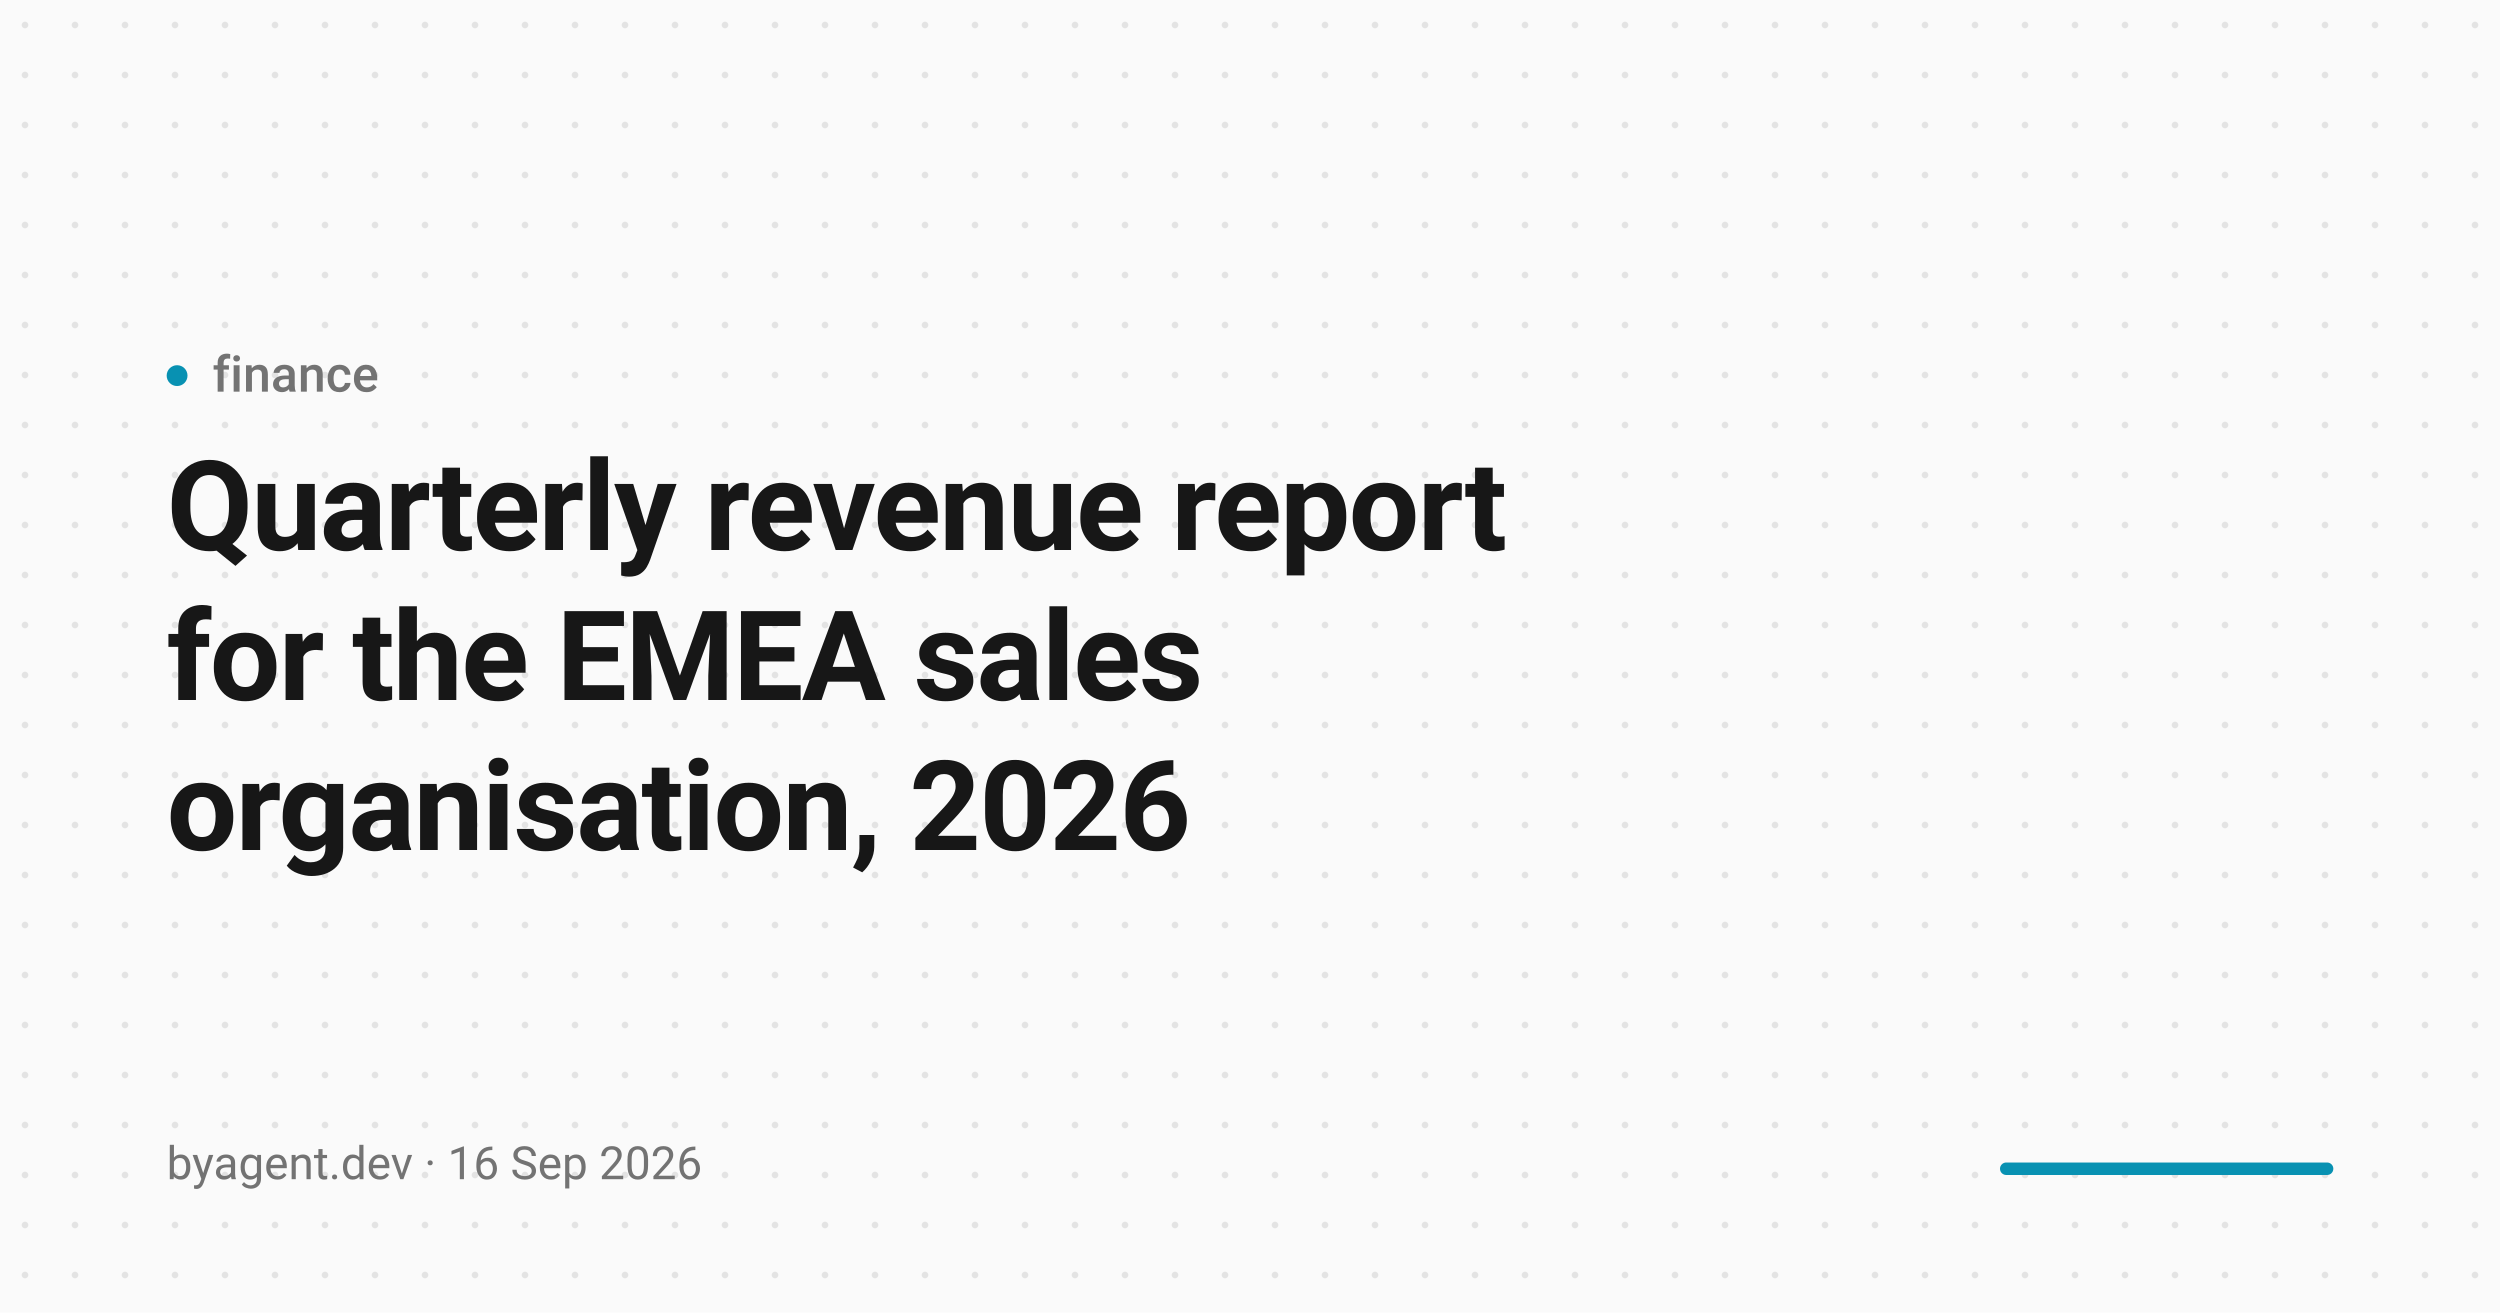
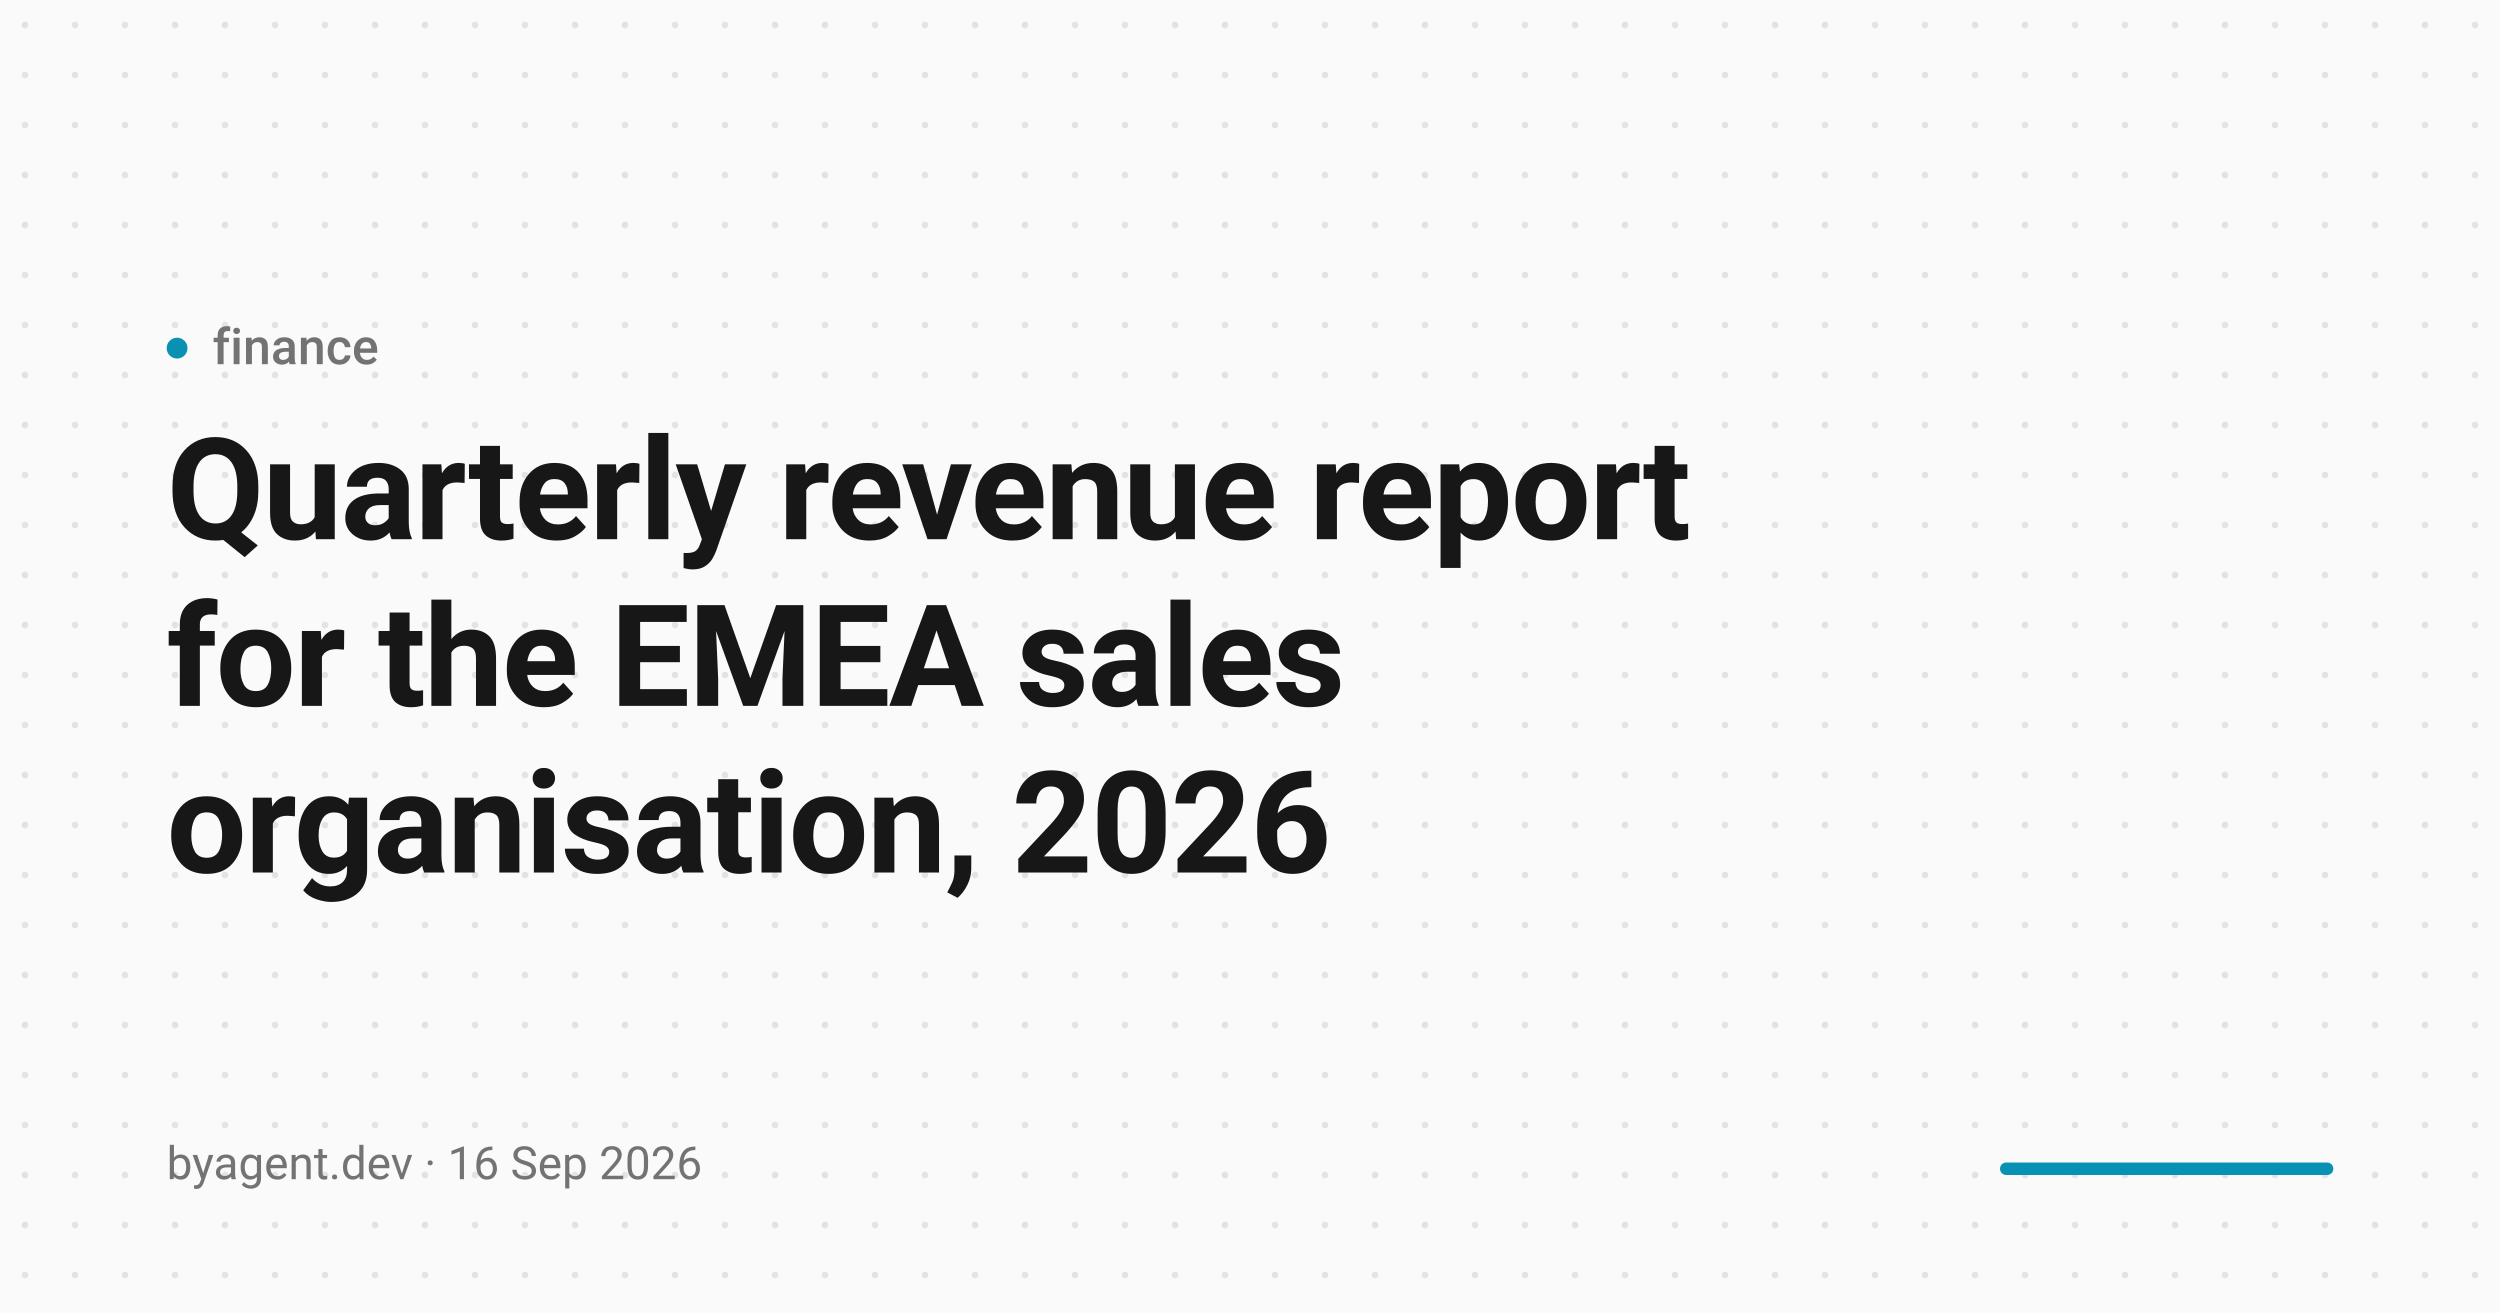
<svg xmlns="http://www.w3.org/2000/svg" viewBox="0 0 1200 630" width="1200" height="630" role="img">
  <rect width="1200" height="630" fill="#fafafa" />
  <defs>
    <pattern id="p" width="24.0" height="24.0" patternUnits="userSpaceOnUse">
      <circle cx="12.0" cy="12.0" r="1.6" fill="#171717" opacity="0.10" />
    </pattern>
  </defs>
  <rect width="1200" height="630" fill="url(#p)" />
-   <circle cx="85.0" cy="180.3" r="5" fill="#0891b2" />
-   <text x="102.0" y="188.0" font-family="-apple-system, BlinkMacSystemFont, 'Segoe UI', Roboto, Helvetica, Arial, sans-serif" font-size="24.0" font-weight="500" fill="#737373">finance</text>
-   <text x="80.0" y="264.0" font-family="-apple-system, BlinkMacSystemFont, 'Segoe UI', Roboto, Helvetica, Arial, sans-serif" font-size="60.0" font-weight="600" letter-spacing="-0.8" fill="#171717">Quarterly revenue report</text>
-   <text x="80.0" y="336.0" font-family="-apple-system, BlinkMacSystemFont, 'Segoe UI', Roboto, Helvetica, Arial, sans-serif" font-size="60.0" font-weight="600" letter-spacing="-0.8" fill="#171717">for the EMEA sales</text>
-   <text x="80.0" y="408.0" font-family="-apple-system, BlinkMacSystemFont, 'Segoe UI', Roboto, Helvetica, Arial, sans-serif" font-size="60.0" font-weight="600" letter-spacing="-0.8" fill="#171717">organisation, 2026</text>
+   <circle cx="85.0" cy="167.1" r="5" fill="#0891b2" />
+   <text x="102.0" y="174.8" font-family="-apple-system, BlinkMacSystemFont, 'Segoe UI', Roboto, Helvetica, Arial, sans-serif" font-size="24.0" font-weight="500" fill="#737373">finance</text>
+   <text x="80.0" y="258.8" font-family="-apple-system, BlinkMacSystemFont, 'Segoe UI', Roboto, Helvetica, Arial, sans-serif" font-size="68.0" font-weight="600" letter-spacing="-0.8" fill="#171717">Quarterly revenue report</text>
+   <text x="80.0" y="338.8" font-family="-apple-system, BlinkMacSystemFont, 'Segoe UI', Roboto, Helvetica, Arial, sans-serif" font-size="68.0" font-weight="600" letter-spacing="-0.8" fill="#171717">for the EMEA sales</text>
+   <text x="80.0" y="418.8" font-family="-apple-system, BlinkMacSystemFont, 'Segoe UI', Roboto, Helvetica, Arial, sans-serif" font-size="68.0" font-weight="600" letter-spacing="-0.8" fill="#171717">organisation, 2026</text>
  <text x="80.0" y="566.0" font-family="-apple-system, BlinkMacSystemFont, 'Segoe UI', Roboto, Helvetica, Arial, sans-serif" font-size="22.0" fill="#737373">byagent.dev · 16 Sep 2026</text>
  <rect x="960.0" y="558.0" width="160.0" height="6.0" rx="3" fill="#0891b2" />
</svg>
